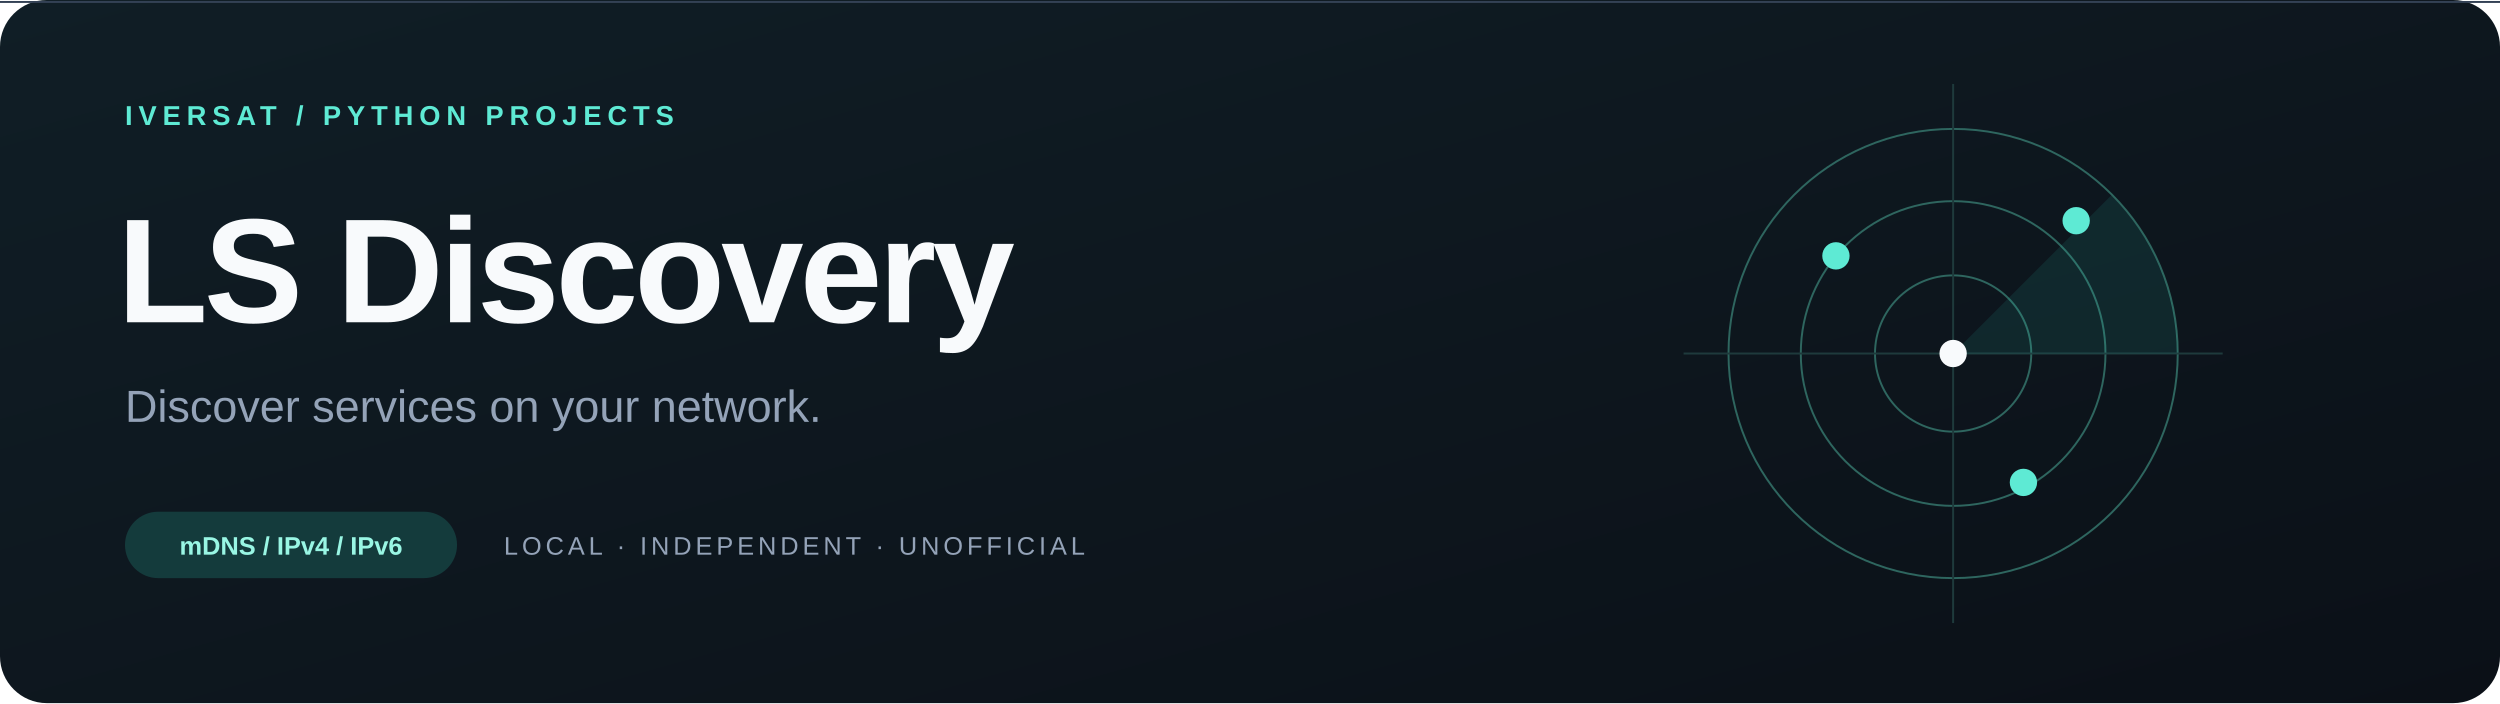
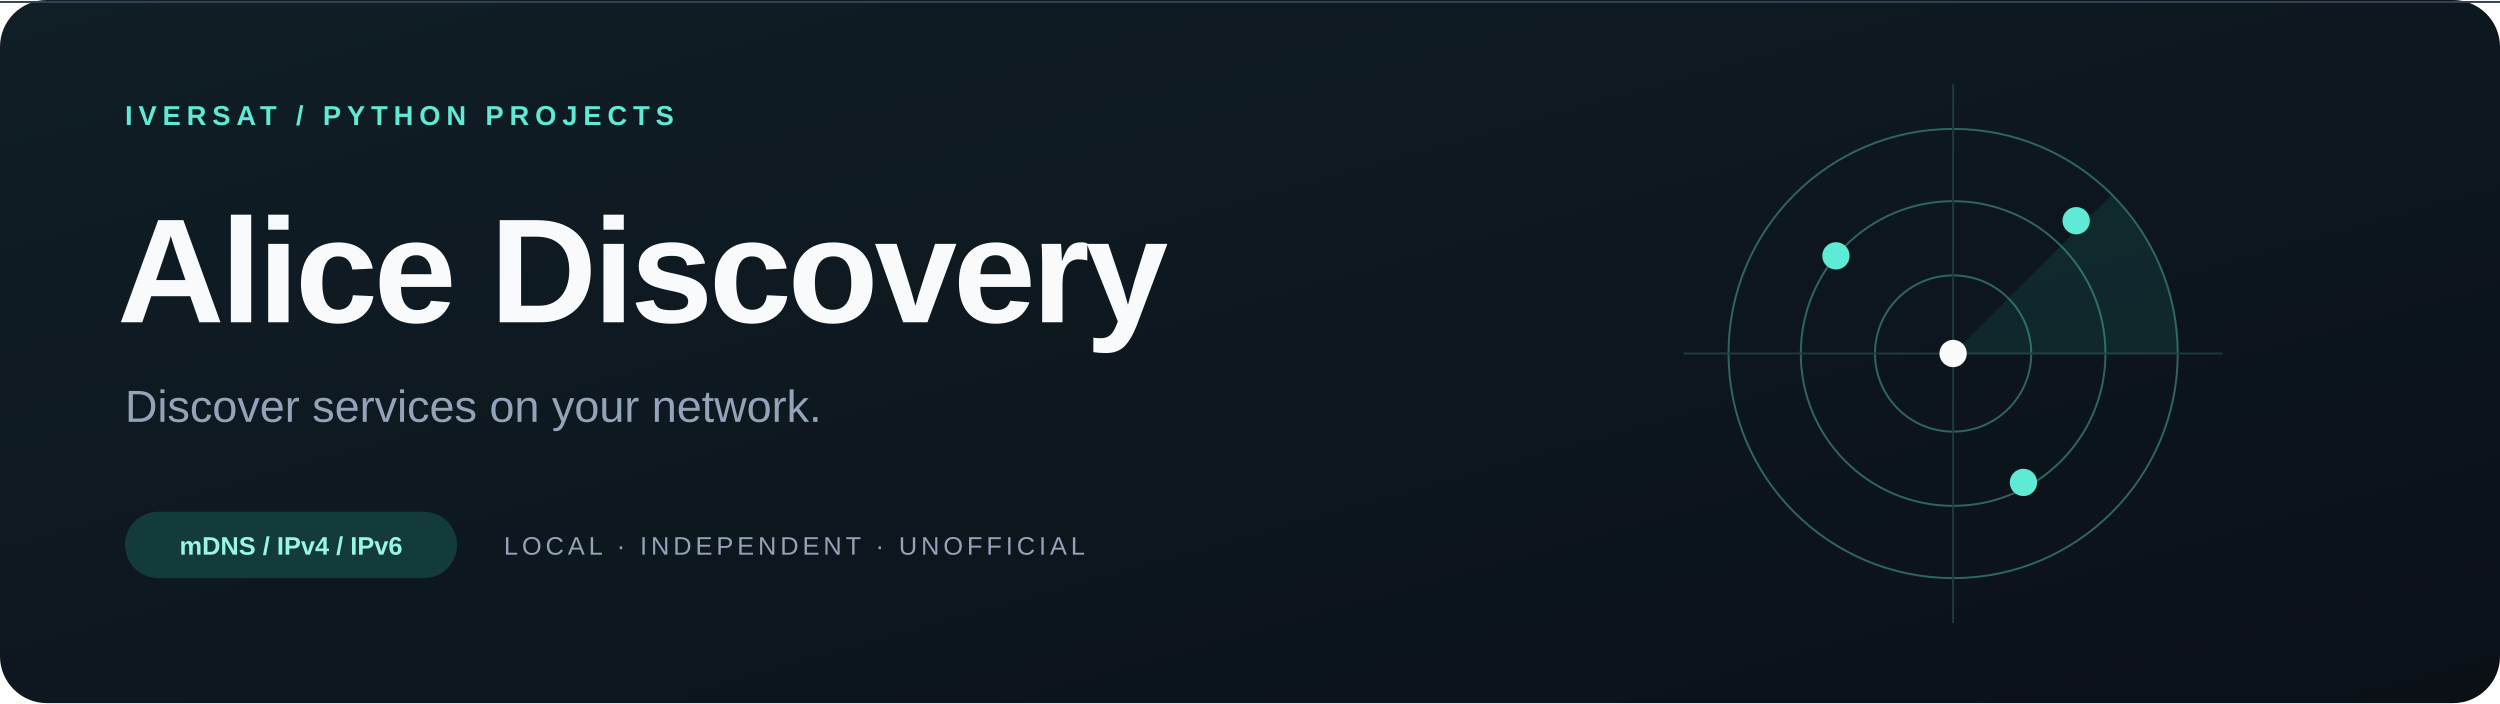
<svg xmlns="http://www.w3.org/2000/svg" width="1280" height="360" viewBox="0 0 1280 360" role="img" aria-labelledby="title description">
  <defs>
    <linearGradient id="surface" x2="1" y2="1">
      <stop stop-color="#101e26" />
      <stop offset="1" stop-color="#0b1017" />
    </linearGradient>
  </defs>
  <rect width="1280" height="360" rx="24" fill="url(#surface)" />
  <path d="M0 1h1280" stroke="#334155" />
  <g font-family="Segoe UI,Arial,sans-serif">
    <text x="64" y="64" fill="#5eead4" font-size="14" font-weight="600" letter-spacing="3">IVERSAT / PYTHON PROJECTS</text>
-     <text x="60" y="165" fill="#f8fafc" font-size="76" font-weight="700" letter-spacing="-2">LS Discovery</text>
+     <text x="60" y="165" fill="#f8fafc" font-size="76" font-weight="700" letter-spacing="-2">Alice Discovery</text>
    <text x="64" y="216" fill="#94a3b8" font-size="23">Discover services on your network.</text>
    <rect x="64" y="262" width="170" height="34" rx="17" fill="#143b3c" />
    <text x="149" y="284" fill="#99f6e4" font-size="13" font-weight="600" text-anchor="middle">mDNS / IPv4 / IPv6</text>
    <text x="258" y="284" fill="#94a3b8" font-size="13" letter-spacing="2">LOCAL · INDEPENDENT · UNOFFICIAL</text>
  </g>
  <g transform="translate(1000 181)" fill="none" stroke="#2e665f">
    <circle r="115" />
    <circle r="78" />
    <circle r="40" />
    <path d="M-138 0h276M0-138v276" stroke="#1e3a3c" />
    <path d="M0 0 81-81A115 115 0 0 1 115 0Z" fill="#2dd4bf" fill-opacity=".10" stroke="none" />
    <circle cx="-60" cy="-50" r="7" fill="#5eead4" stroke="none" />
    <circle cx="63" cy="-68" r="7" fill="#5eead4" stroke="none" />
    <circle cx="36" cy="66" r="7" fill="#5eead4" stroke="none" />
    <circle r="7" fill="#f8fafc" stroke="none" />
  </g>
</svg>
